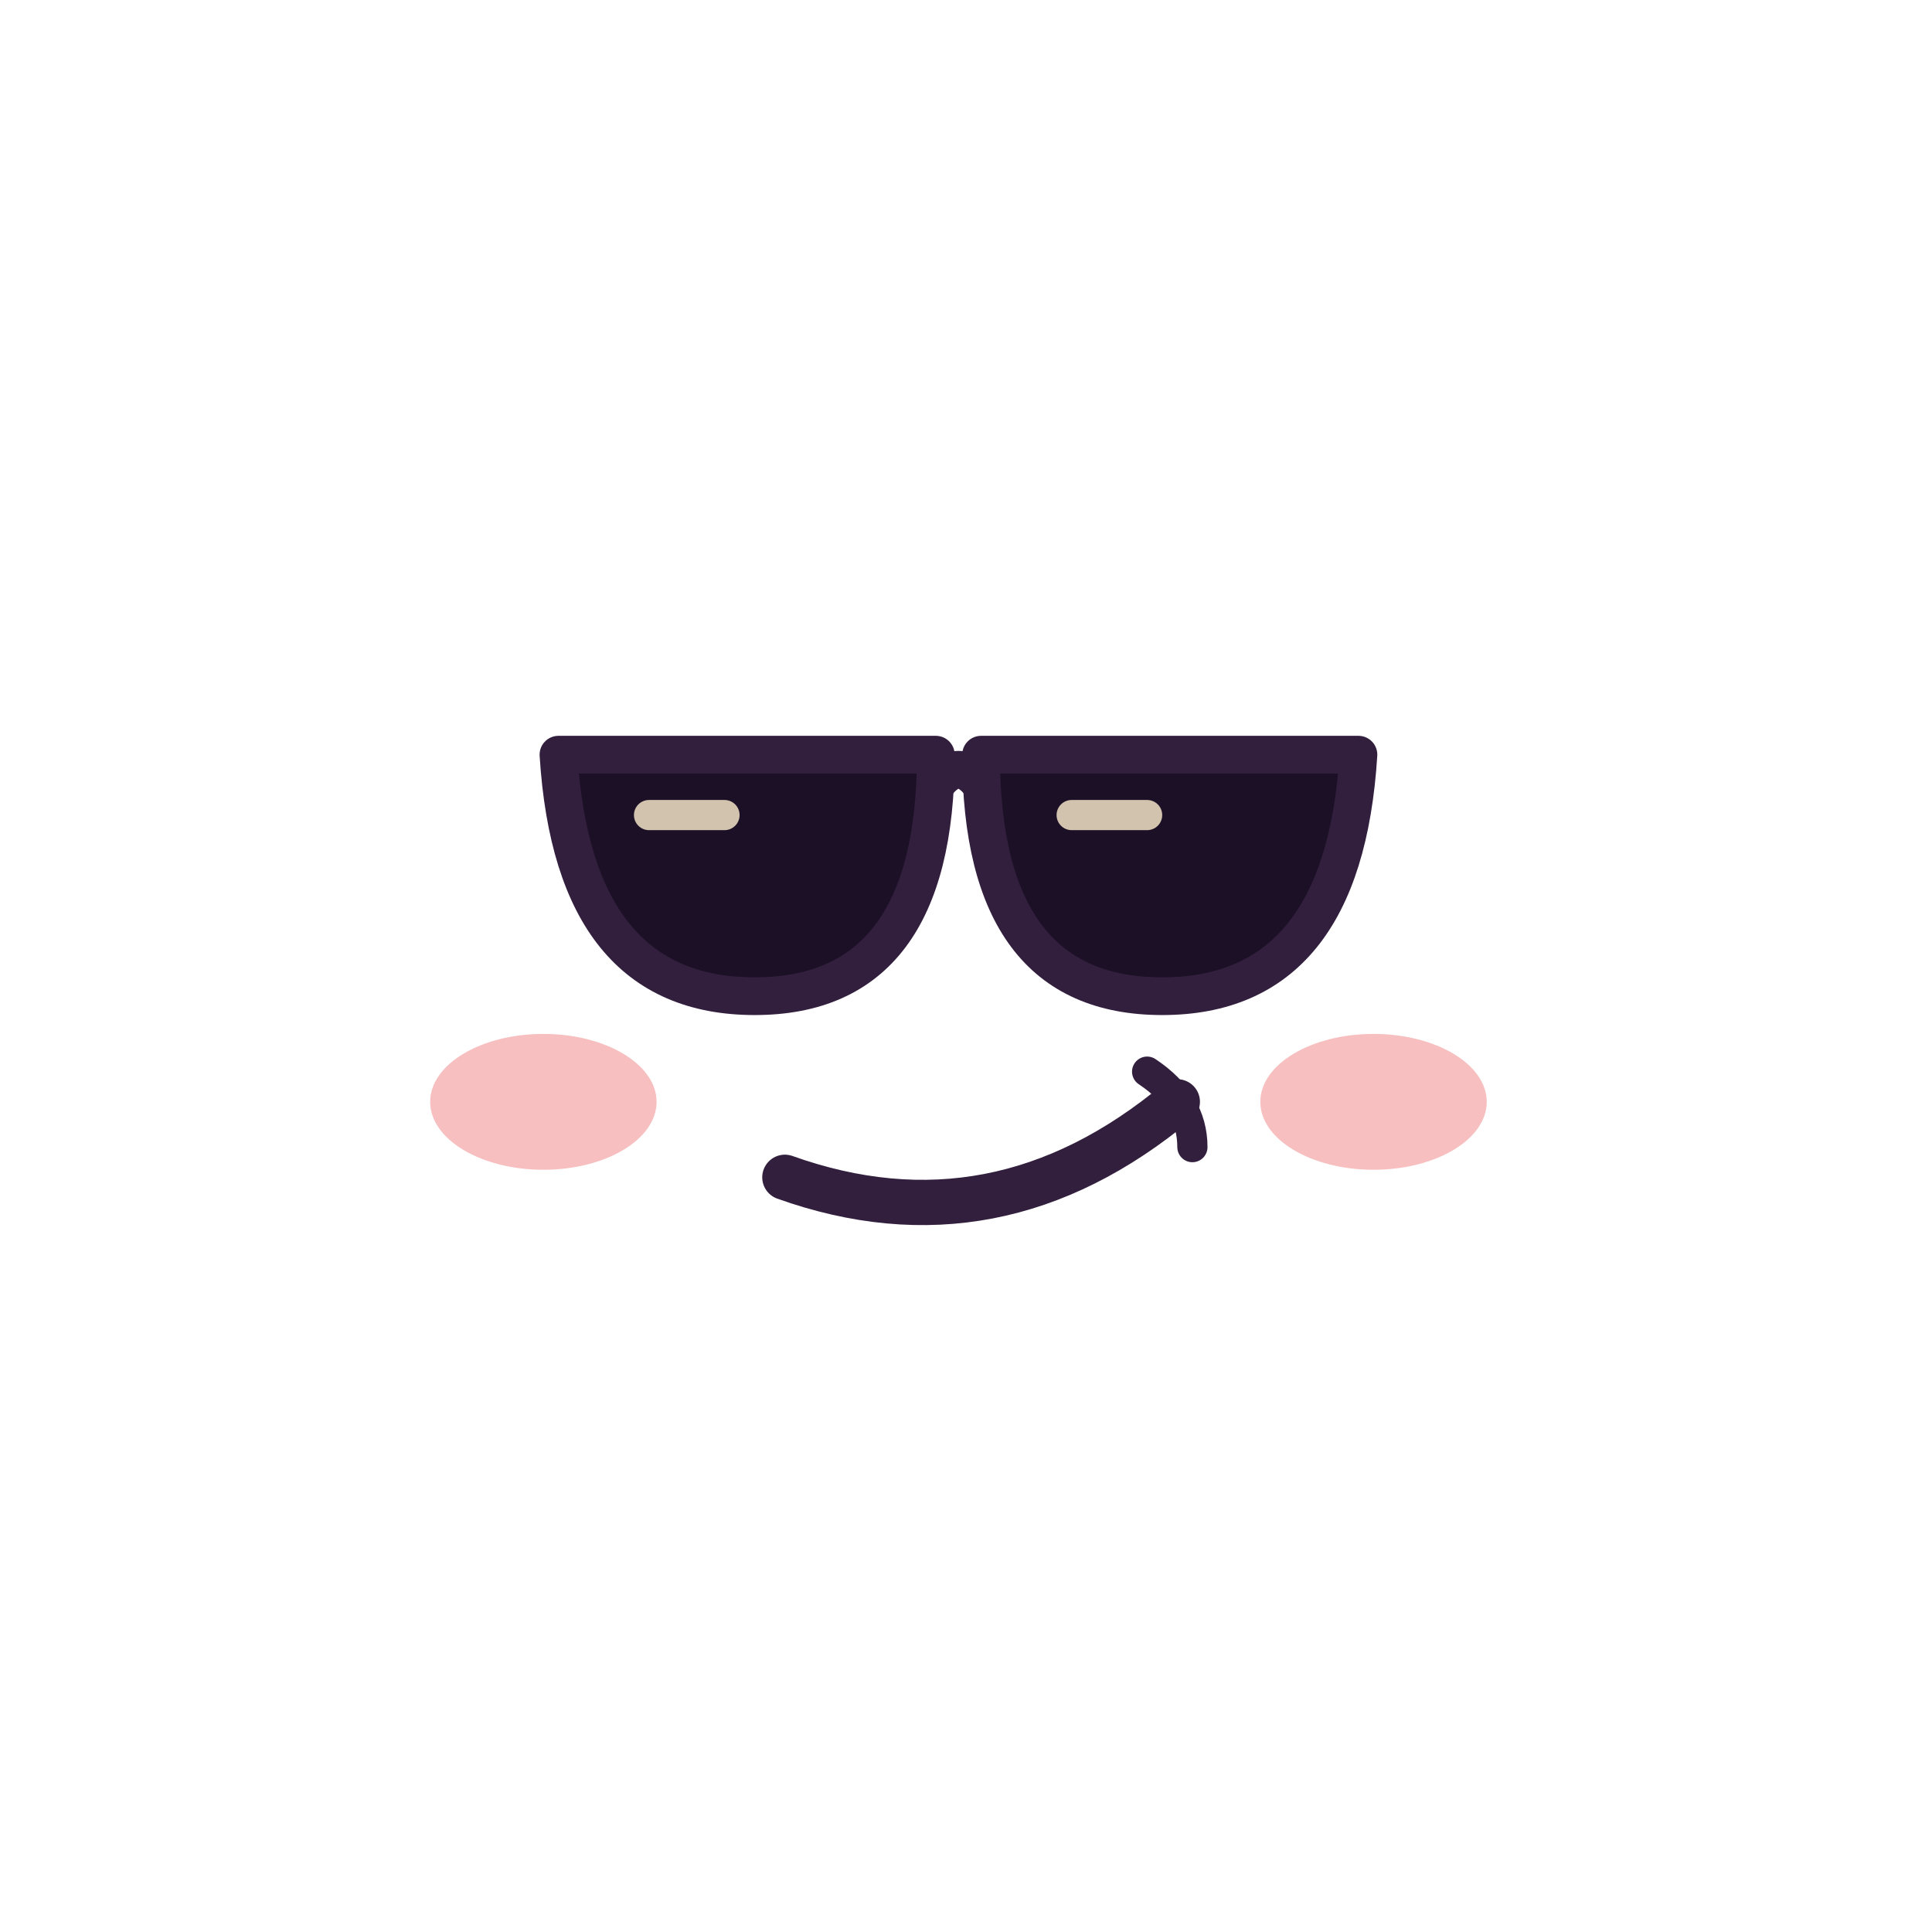
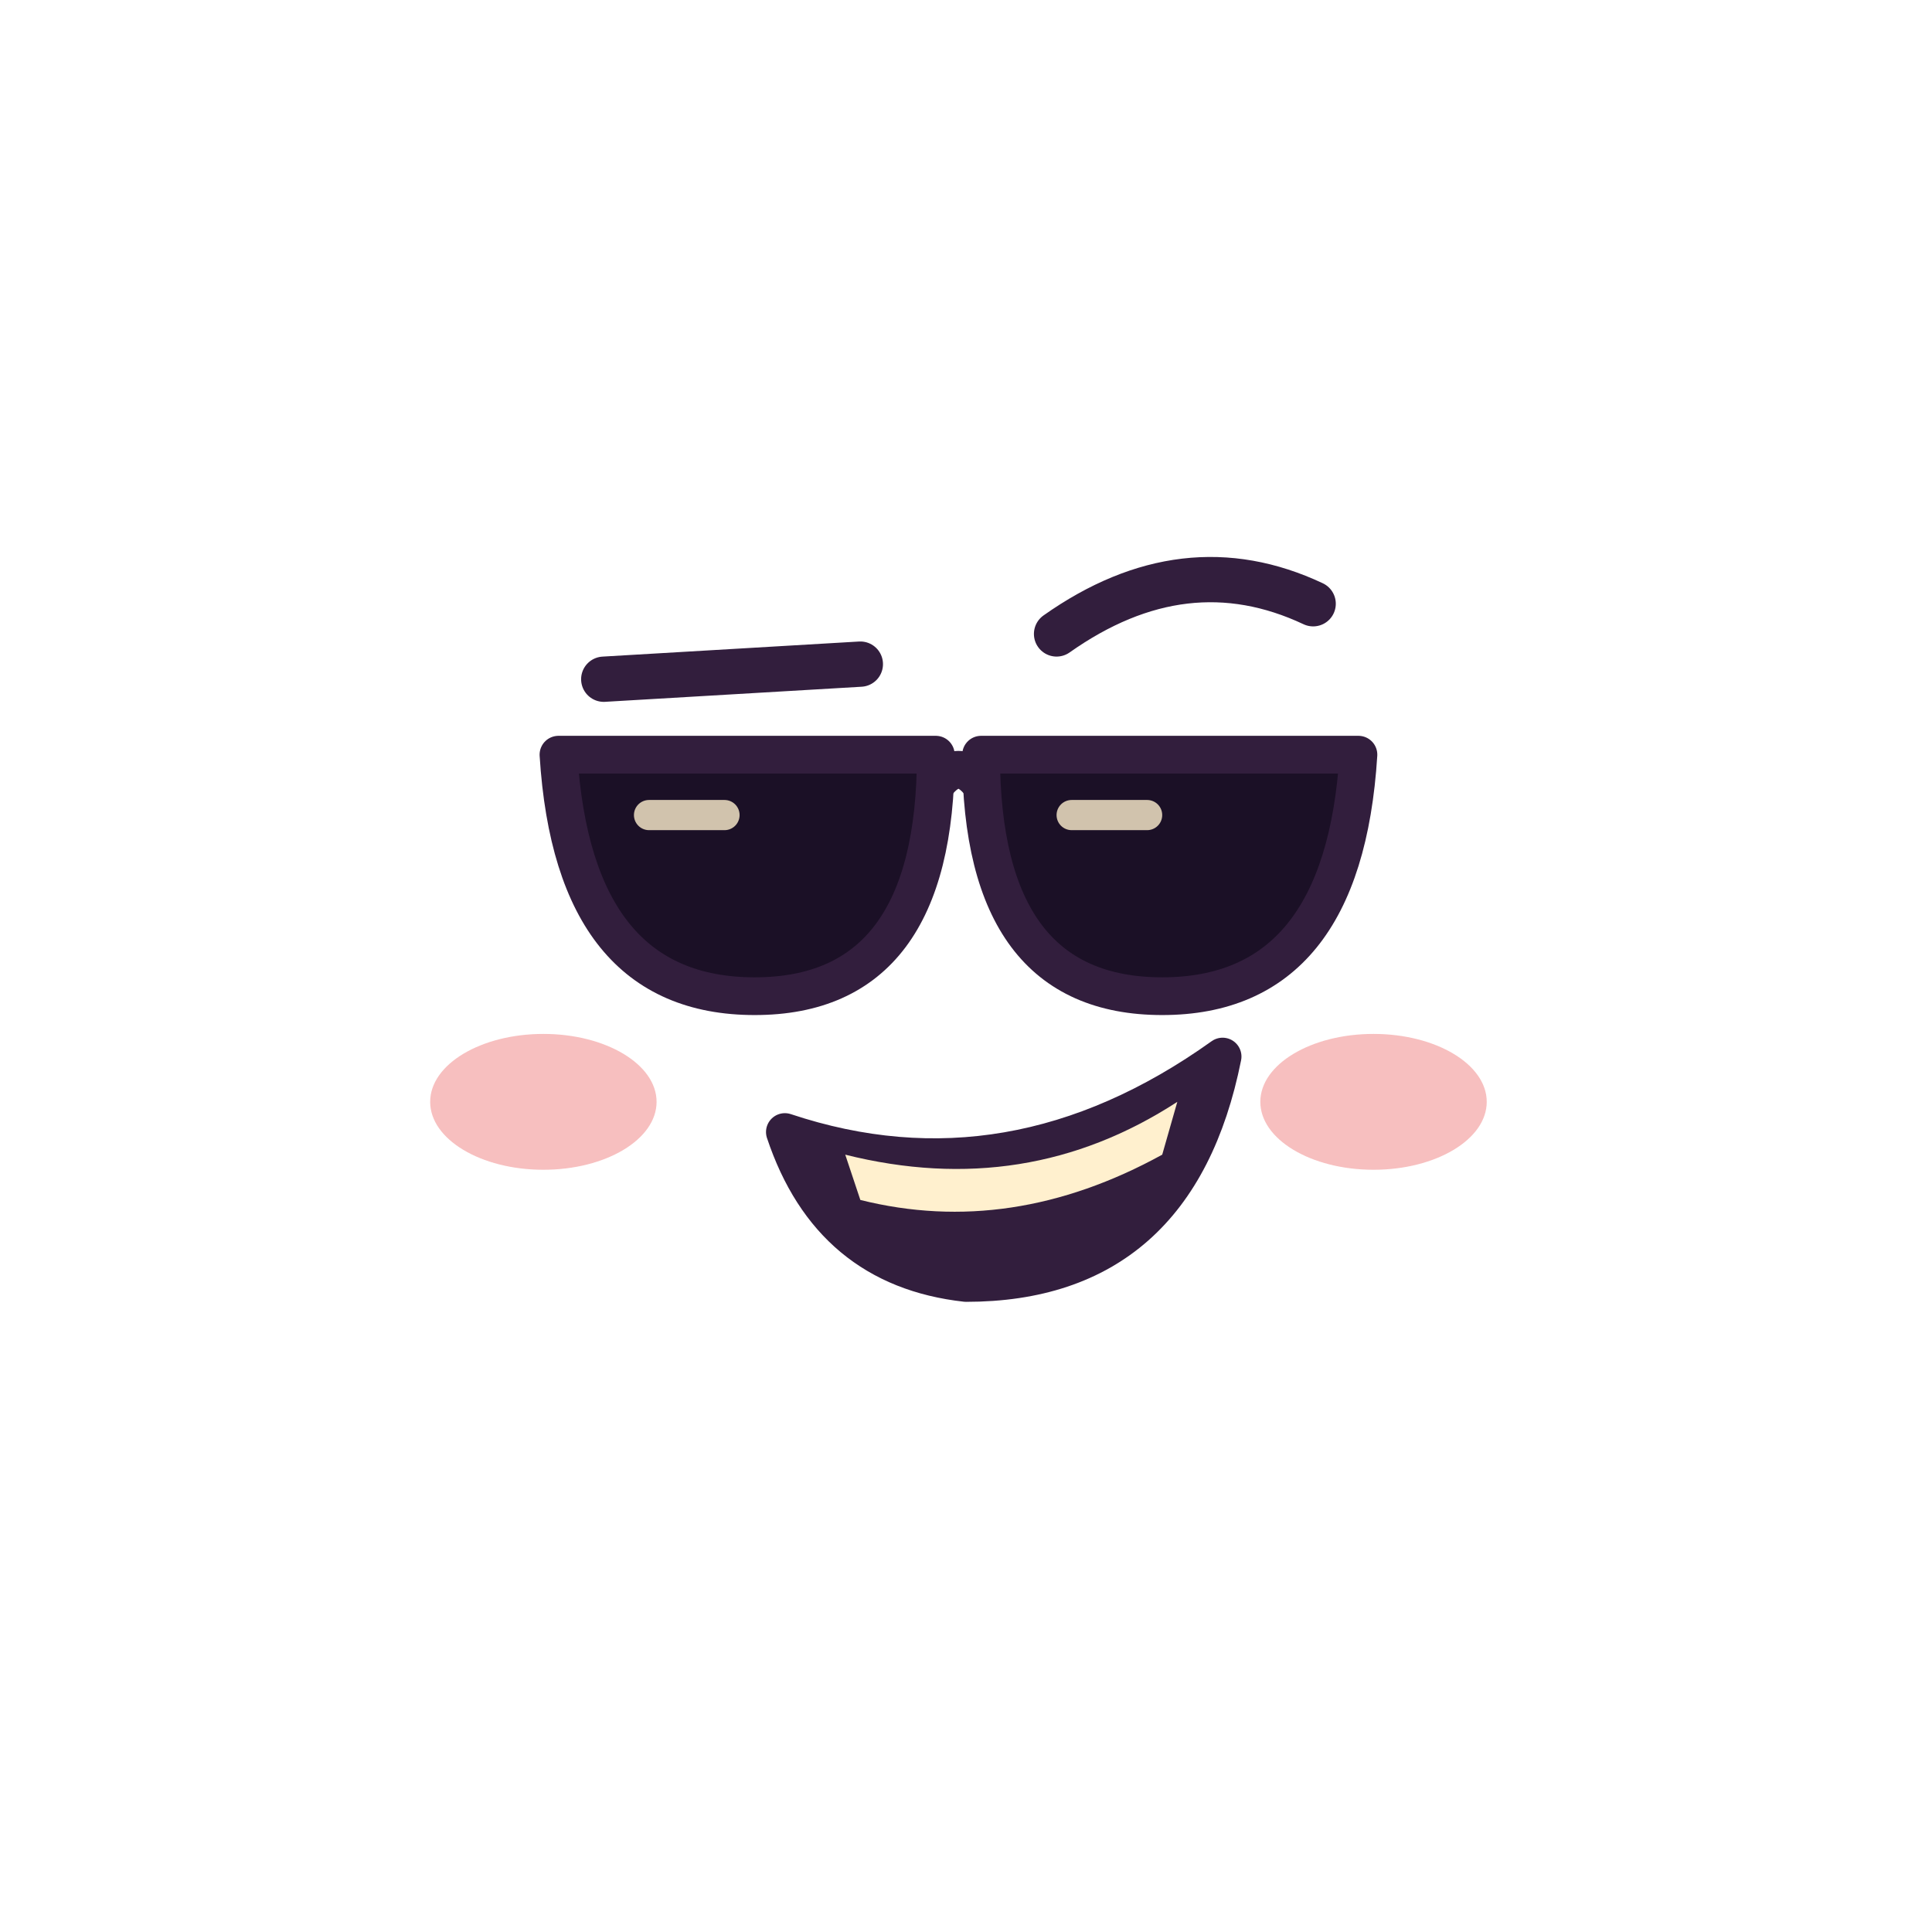
<svg xmlns="http://www.w3.org/2000/svg" width="256" height="256" viewBox="0 0 256 256">
  <g stroke="#321E3D" stroke-width="8" stroke-linecap="round" stroke-linejoin="round">
    <ellipse cx="72" cy="146" rx="15" ry="9" fill="#F08A8A" stroke="none" opacity=".55" />
    <ellipse cx="182" cy="146" rx="15" ry="9" fill="#F08A8A" stroke="none" opacity=".55" />
    <path d="M 74 100 L 124 100 Q 124 132 100 132 Q 76 132 74 100 Z" fill="#1B1026" stroke-width="5" />
    <path d="M 130 100 L 180 100 Q 178 132 154 132 Q 130 132 130 100 Z" fill="#1B1026" stroke-width="5" />
    <path d="M 124 104 Q 127 100 130 104" fill="none" stroke-width="5" />
    <path d="M 86 108 L 96 108 M 142 108 L 152 108" fill="none" stroke="#FFF0CE" stroke-width="4" opacity=".8" />
-     <path d="M 104 156 Q 132 166 156 146" fill="none" stroke-width="6" />
-     <path d="M 152 142 Q 158 146 158 152" fill="none" stroke-width="4" />
+     <path d="M 80 90 L 114 88" fill="none" stroke-width="6" />
+     <path d="M 140 84 Q 157 72 174 80" fill="none" stroke-width="6" />
+     <path d="M 104 150 Q 134 160 162 140 Q 156 170 128 170 Q 110 168 104 150 Z" fill="#321E3D" stroke-width="5" />
+     <path d="M 112 153 Q 136 159 156 146 L 154 153 Q 134 164 114 159 Z" fill="#FFF0CE" stroke="none" />
  </g>
</svg>
